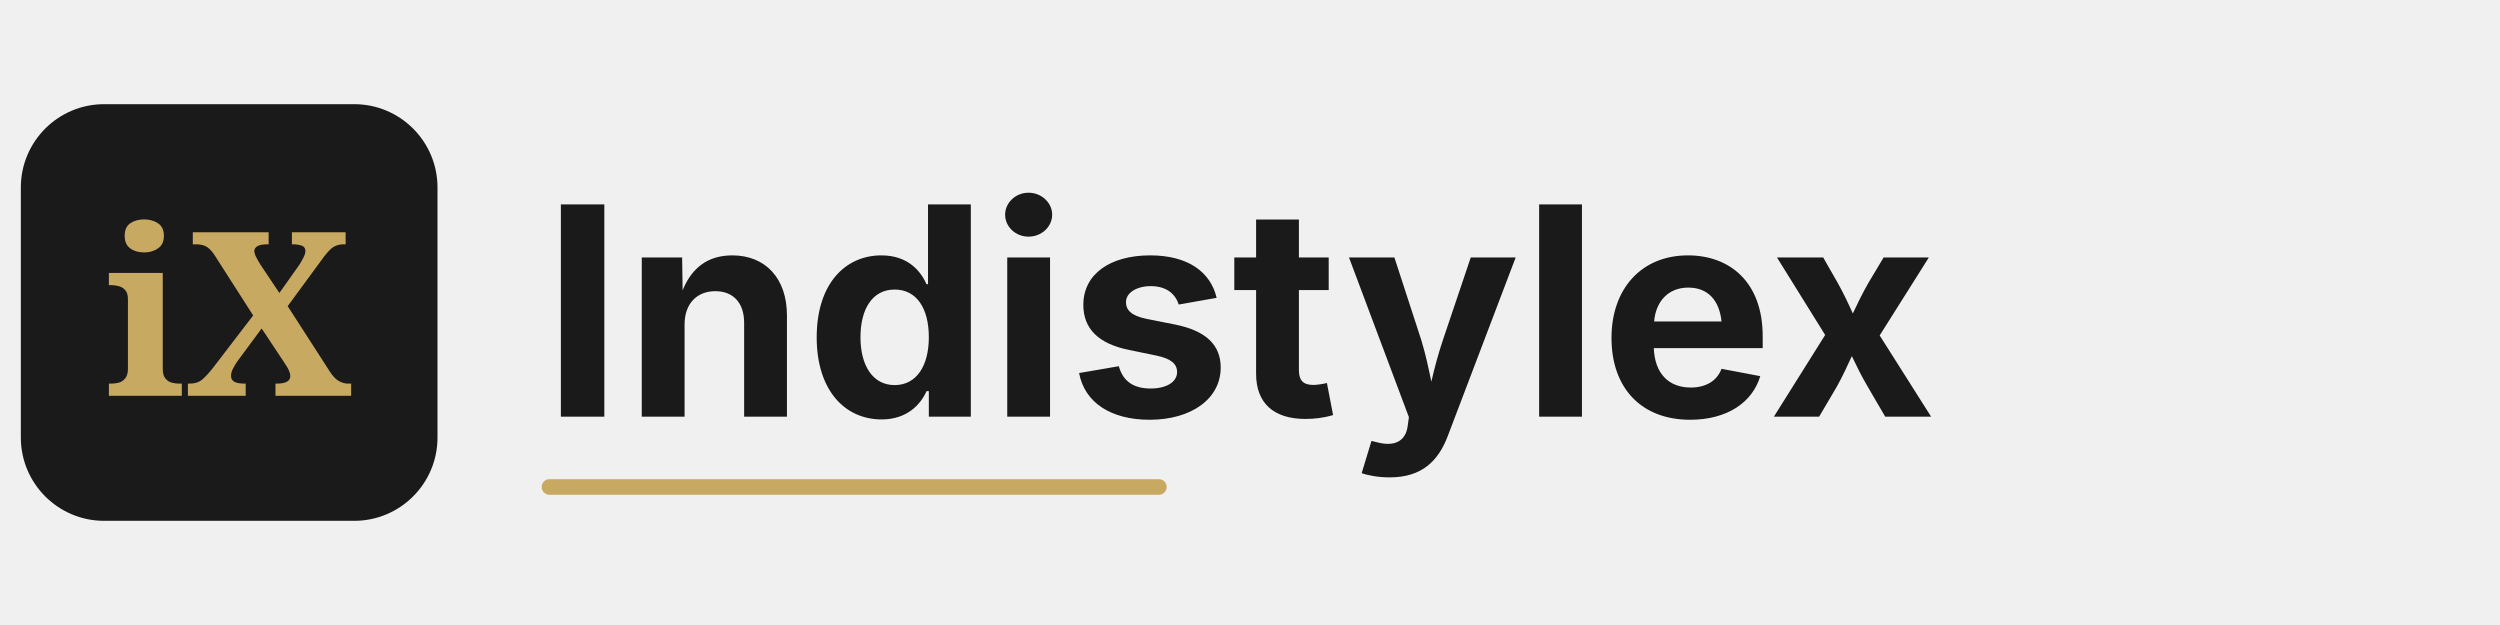
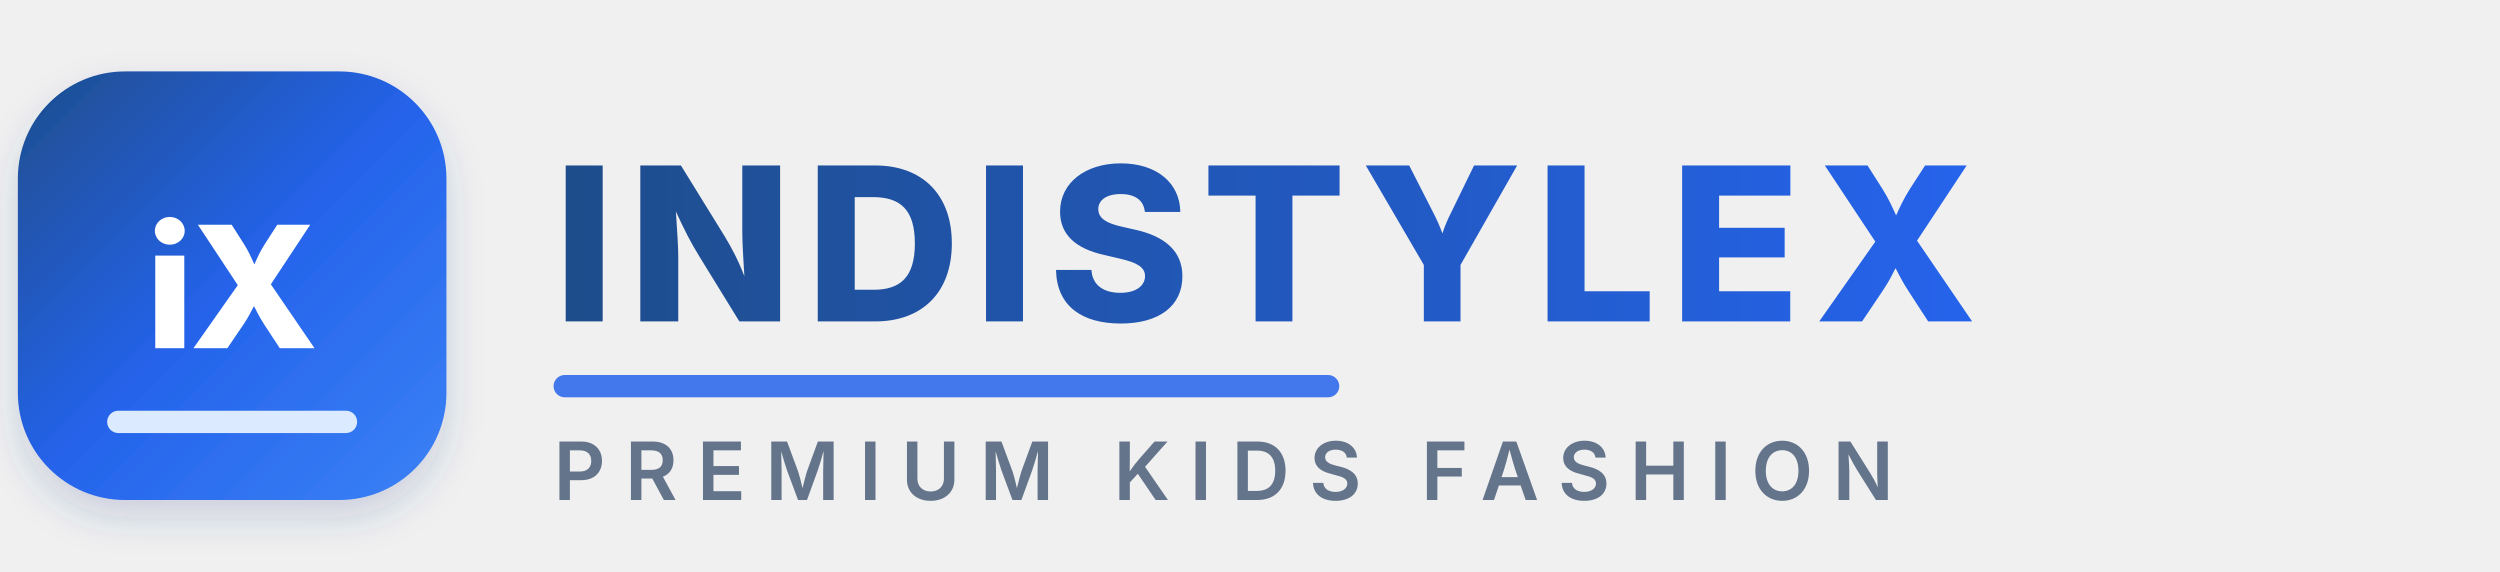
- <svg xmlns="http://www.w3.org/2000/svg" viewBox="0 0 240 60" width="240" height="60">
-   <rect x="2" y="10" width="40" height="40" rx="8" fill="#1A1A1A" />
-   <text x="22" y="38" text-anchor="middle" font-family="'Playfair Display',Georgia,serif" font-size="22" font-weight="bold" fill="#C8A962">iX</text>
-   <text x="52" y="40" font-family="'Playfair Display','Inter',Arial,sans-serif" font-size="28" font-weight="700" fill="#1A1A1A">Indistylex</text>
-   <rect x="52" y="46" width="60" height="1.5" rx="0.75" fill="#C8A962" />
+ <svg xmlns="http://www.w3.org/2000/svg" viewBox="0 0 280 64" width="280" height="64" role="img" aria-label="Indistylex — Premium Kids Fashion">
+   <defs>
+     <linearGradient id="markGrad" x1="0%" y1="0%" x2="100%" y2="100%">
+       <stop offset="0%" stop-color="#1E4D8C" />
+       <stop offset="50%" stop-color="#2563EB" />
+       <stop offset="100%" stop-color="#3B82F6" />
+     </linearGradient>
+     <linearGradient id="textGrad" x1="0%" y1="0%" x2="100%" y2="0%">
+       <stop offset="0%" stop-color="#1E4D8C" />
+       <stop offset="100%" stop-color="#2563EB" />
+     </linearGradient>
+     <filter id="markShadow" x="-15%" y="-15%" width="130%" height="130%">
+       <feDropShadow dx="0" dy="2" stdDeviation="2" flood-color="#1E4D8C" flood-opacity="0.18" />
+     </filter>
+   </defs>
+   <rect x="2" y="8" width="48" height="48" rx="12" fill="url(#markGrad)" filter="url(#markShadow)" />
+   <text x="26" y="39" text-anchor="middle" font-family="'Inter',system-ui,Arial,sans-serif" font-size="19" font-weight="800" fill="#FFFFFF" letter-spacing="-0.5">iX</text>
+   <rect x="12" y="46" width="28" height="2.5" rx="1.25" fill="#DBEAFE" />
+   <text x="62" y="36" font-family="'Inter',system-ui,Arial,sans-serif" font-size="24" font-weight="800" fill="url(#textGrad)" letter-spacing="1.5">INDISTYLEX</text>
+   <rect x="62" y="42" width="88" height="2.5" rx="1.25" fill="#2563EB" opacity="0.85" />
+   <text x="62" y="56" font-family="'Inter',system-ui,Arial,sans-serif" font-size="9" font-weight="600" fill="#64748B" letter-spacing="2.2">PREMIUM KIDS FASHION</text>
</svg>
